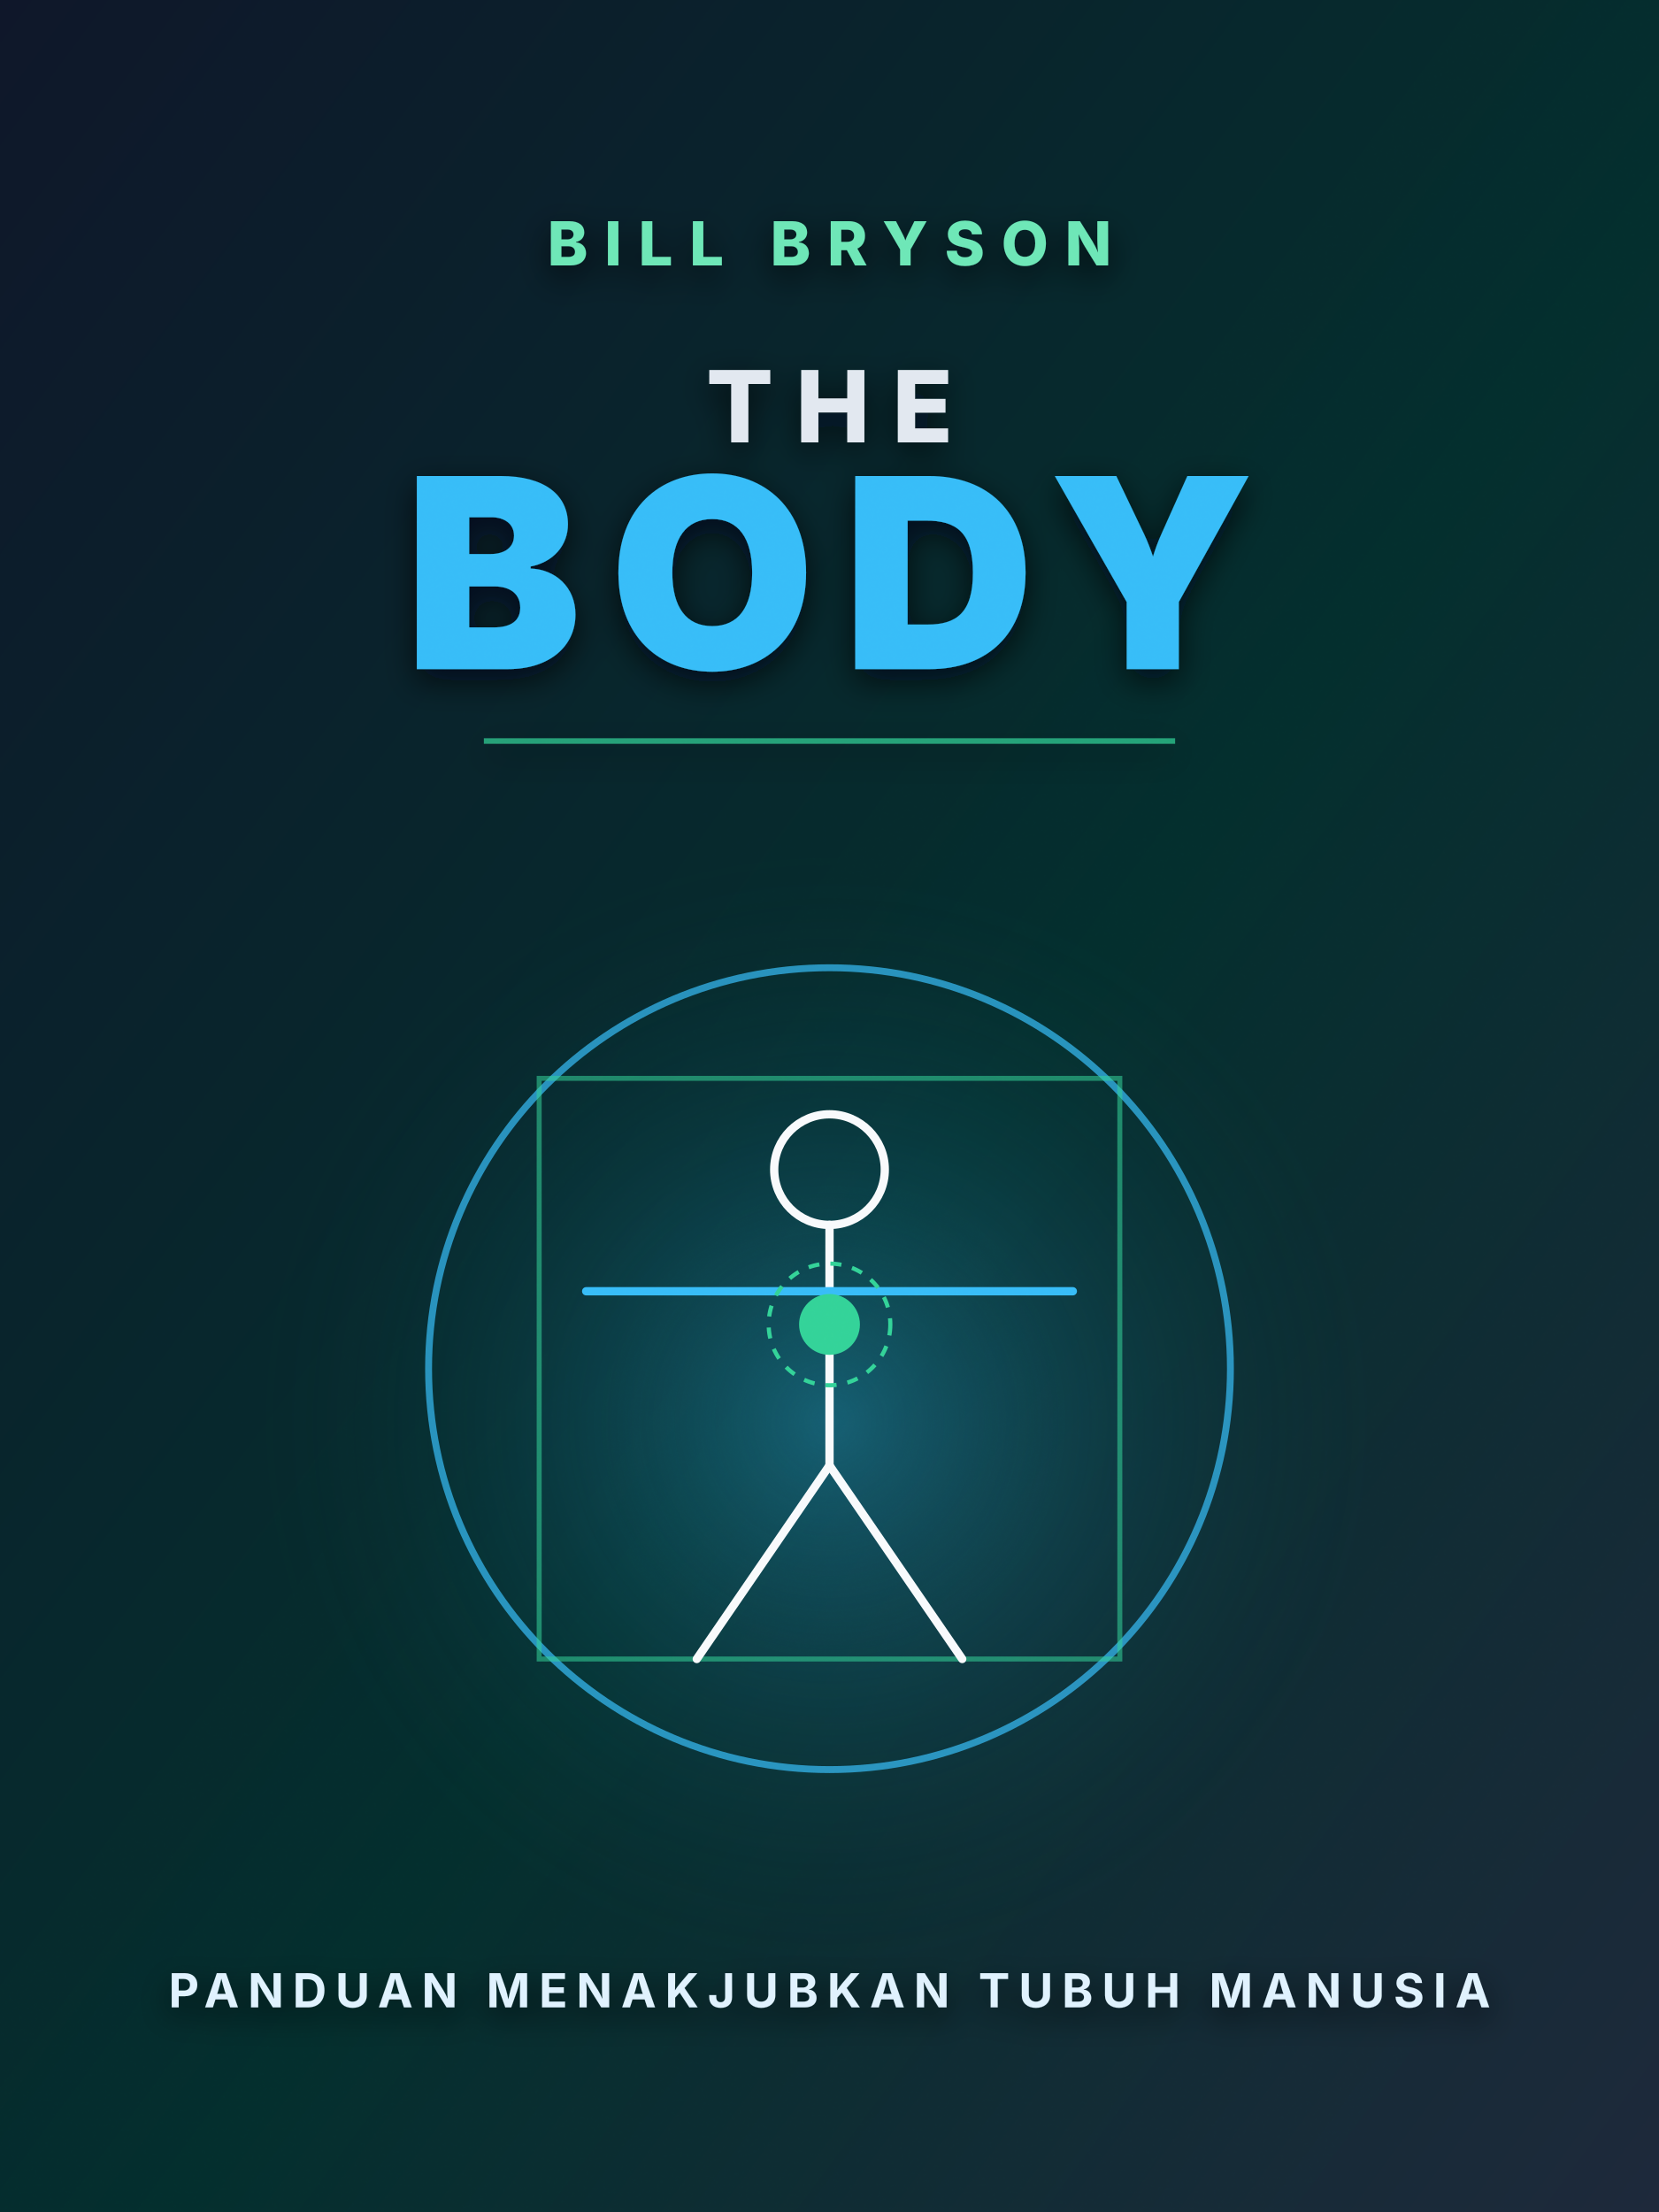
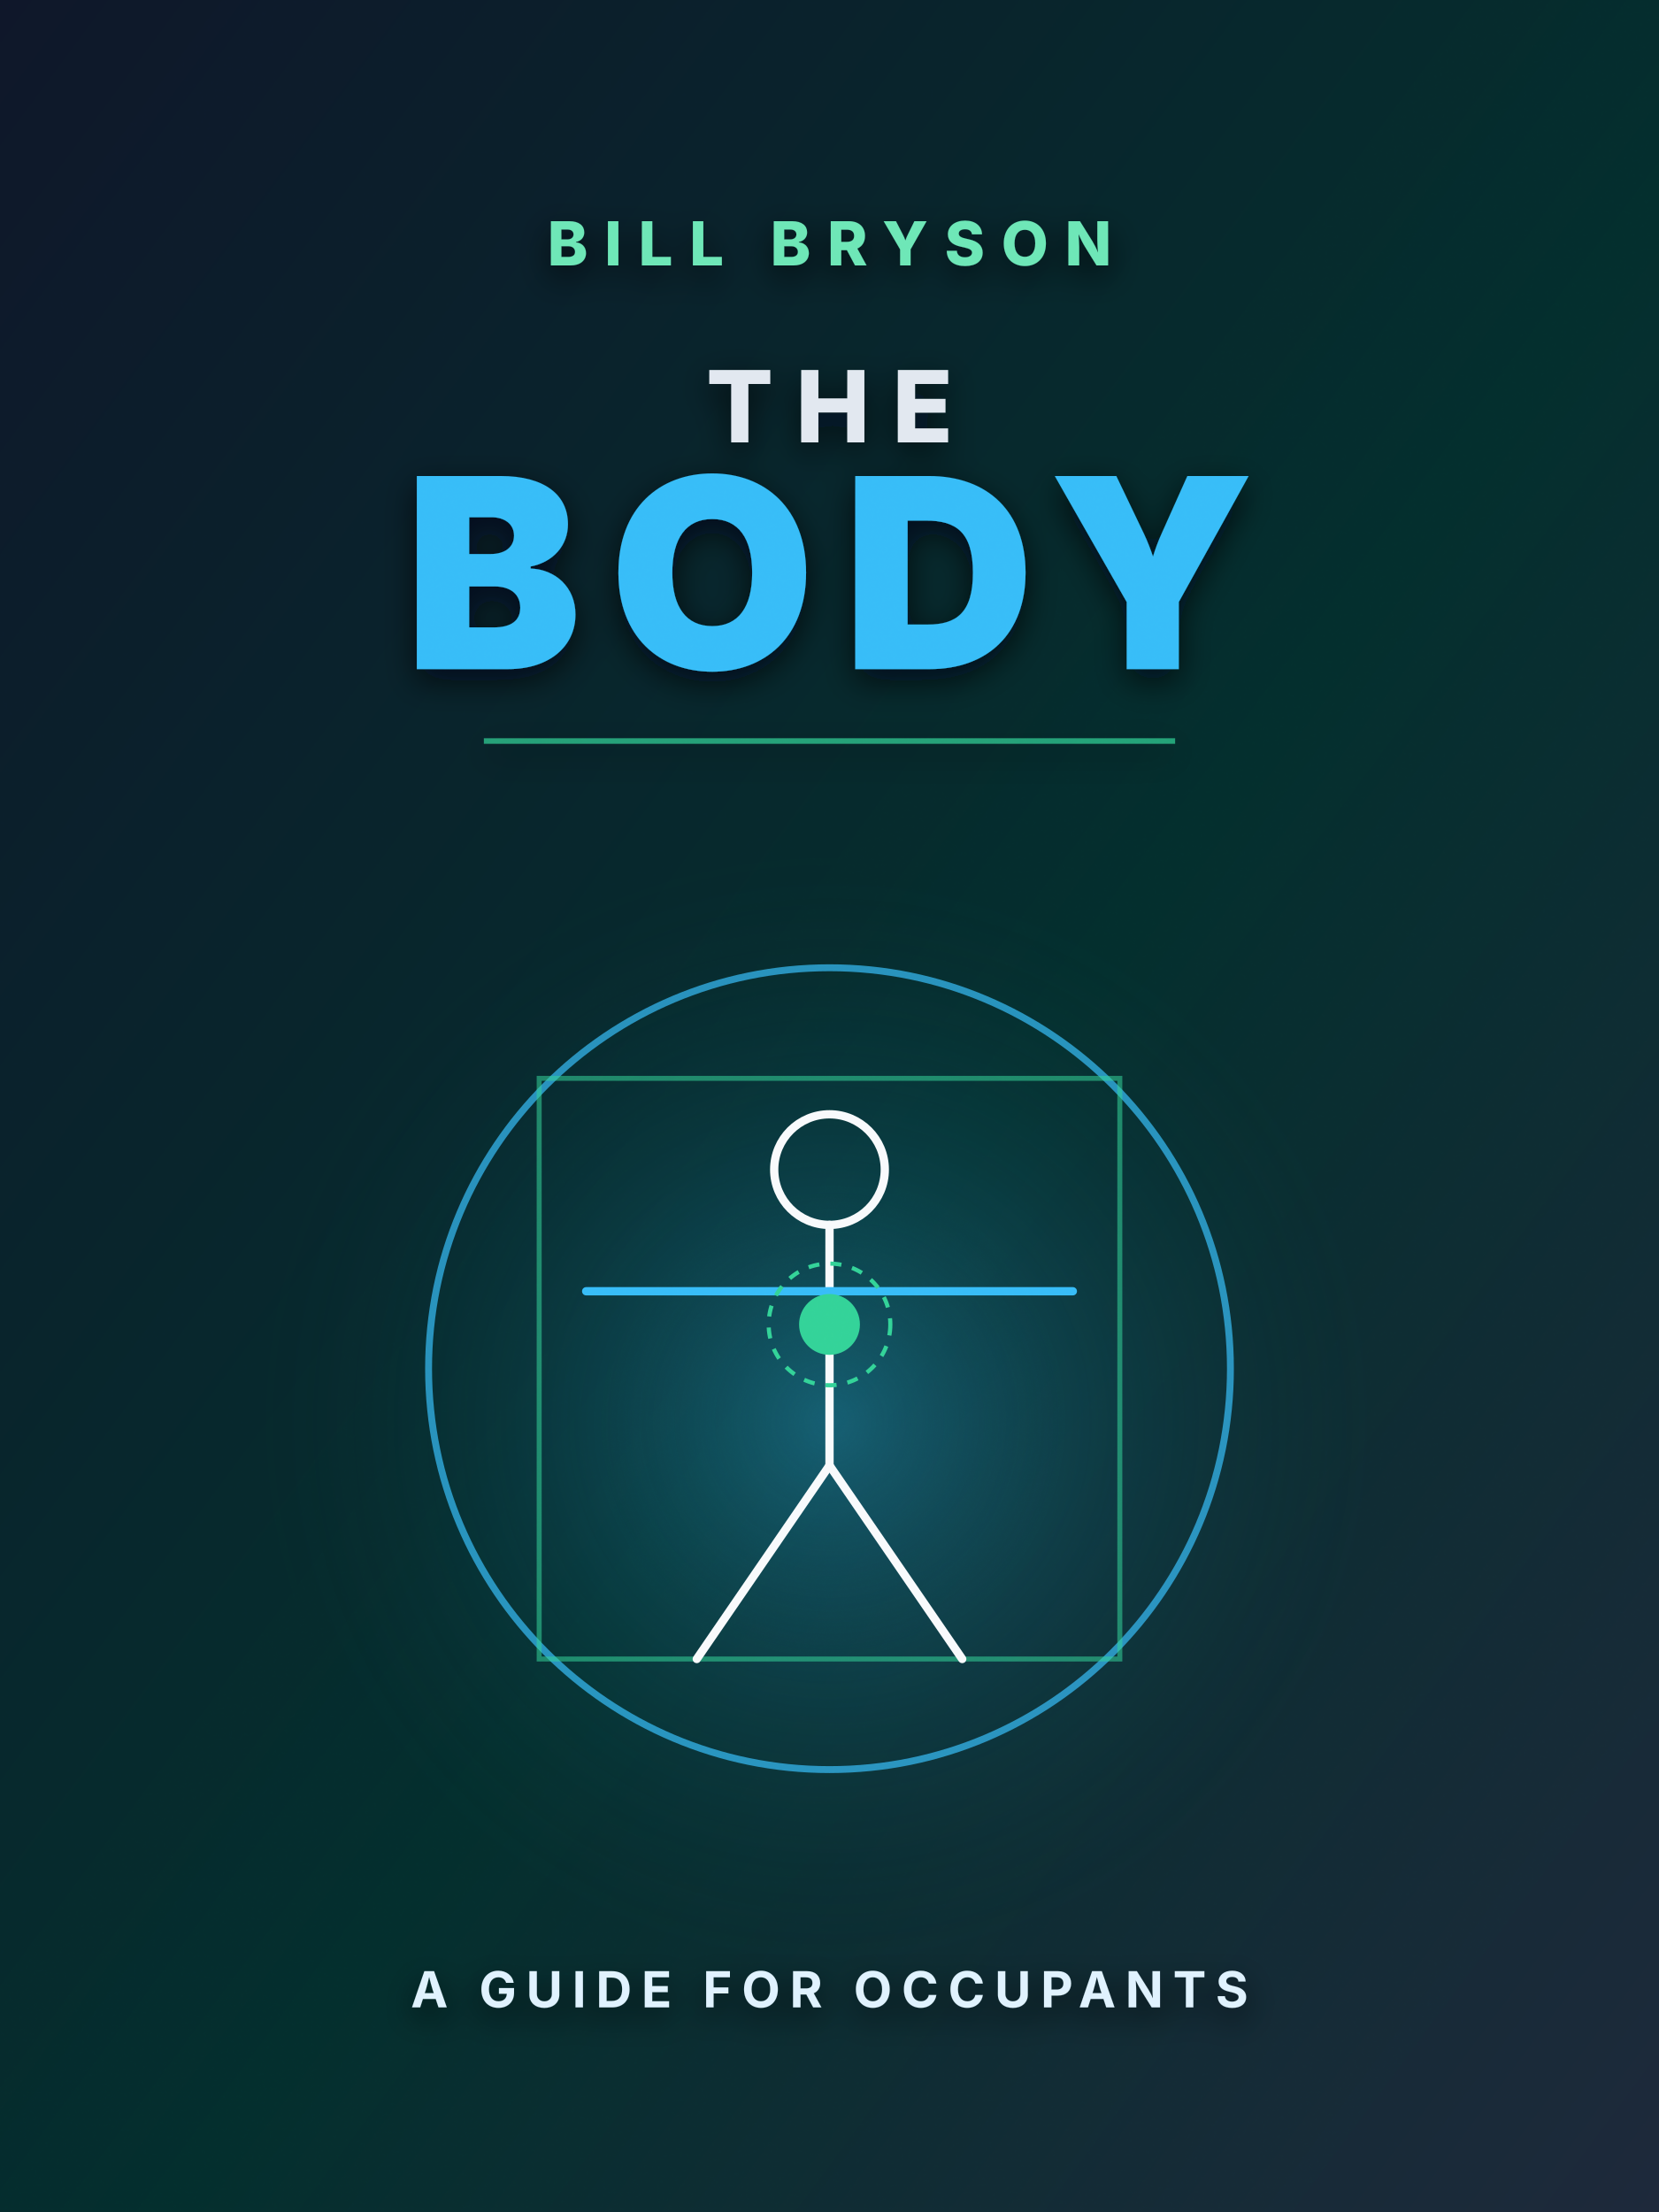
<svg xmlns="http://www.w3.org/2000/svg" viewBox="0 0 600 800" width="600" height="800">
  <defs>
    <linearGradient id="bgGrad" x1="0" y1="0" x2="1" y2="1">
      <stop offset="0%" stop-color="#0F172A" />
      <stop offset="55%" stop-color="#042F2E" />
      <stop offset="100%" stop-color="#1E293B" />
    </linearGradient>
    <radialGradient id="glow" cx="50%" cy="54%" r="44%">
      <stop offset="0%" stop-color="#38BDF8" stop-opacity="0.34" />
      <stop offset="100%" stop-color="#042F2E" stop-opacity="0" />
    </radialGradient>
    <filter id="textShadow" x="-20%" y="-20%" width="140%" height="140%">
      <feDropShadow dx="0" dy="4" stdDeviation="6" flood-color="#020617" flood-opacity="0.7" />
    </filter>
    <filter id="grain" x="0%" y="0%" width="100%" height="100%">
      <feTurbulence type="fractalNoise" baseFrequency="0.75" numOctaves="3" stitchTiles="stitch" />
      <feColorMatrix type="matrix" values="1 0 0 0 0  0 1 0 0 0  0 0 1 0 0  0 0 0 0.06 0" />
    </filter>
  </defs>
  <rect width="600" height="800" fill="url(#bgGrad)" />
  <circle cx="300" cy="495" r="240" fill="url(#glow)" />
  <g transform="translate(300, 495)" fill="none">
    <circle cx="0" cy="0" r="145" stroke="#38BDF8" stroke-width="2.5" opacity="0.7" />
    <rect x="-105" y="-105" width="210" height="210" stroke="#34D399" stroke-width="1.8" opacity="0.55" />
    <circle cx="0" cy="-72" r="20" stroke="#F8FAFC" stroke-width="3" />
    <line x1="0" y1="-52" x2="0" y2="35" stroke="#F8FAFC" stroke-width="3" stroke-linecap="round" />
    <line x1="-88" y1="-28" x2="88" y2="-28" stroke="#38BDF8" stroke-width="3" stroke-linecap="round" />
    <line x1="0" y1="35" x2="-48" y2="105" stroke="#F8FAFC" stroke-width="3" stroke-linecap="round" />
    <line x1="0" y1="35" x2="48" y2="105" stroke="#F8FAFC" stroke-width="3" stroke-linecap="round" />
    <circle cx="0" cy="-16" r="11" fill="#34D399" />
    <circle cx="0" cy="-16" r="22" stroke="#34D399" stroke-width="1.5" stroke-dasharray="4 4" />
  </g>
  <g filter="url(#textShadow)" text-anchor="middle" font-family="'Inter', 'Segoe UI', system-ui, -apple-system, sans-serif">
    <text x="300" y="96" fill="#6EE7B7" font-size="22" font-weight="800" letter-spacing="6">BILL BRYSON</text>
    <text x="300" y="160" fill="#E2E8F0" font-size="36" font-weight="800" letter-spacing="8">THE</text>
    <text x="300" y="242" fill="#38BDF8" font-size="96" font-weight="900" letter-spacing="10">BODY</text>
    <line x1="175" y1="268" x2="425" y2="268" stroke="#34D399" stroke-width="2" opacity="0.7" />
-     <text x="300" y="726" fill="#E0F2FE" font-size="17" font-weight="700" letter-spacing="3.2">PANDUAN MENAKJUBKAN TUBUH MANUSIA</text>
+     <text x="300" y="726" fill="#E0F2FE" font-size="18" font-weight="700" letter-spacing="3.5">A GUIDE FOR OCCUPANTS</text>
  </g>
  <rect width="600" height="800" fill="#FFFFFF" filter="url(#grain)" opacity="0.35" style="mix-blend-mode: overlay;" />
</svg>
